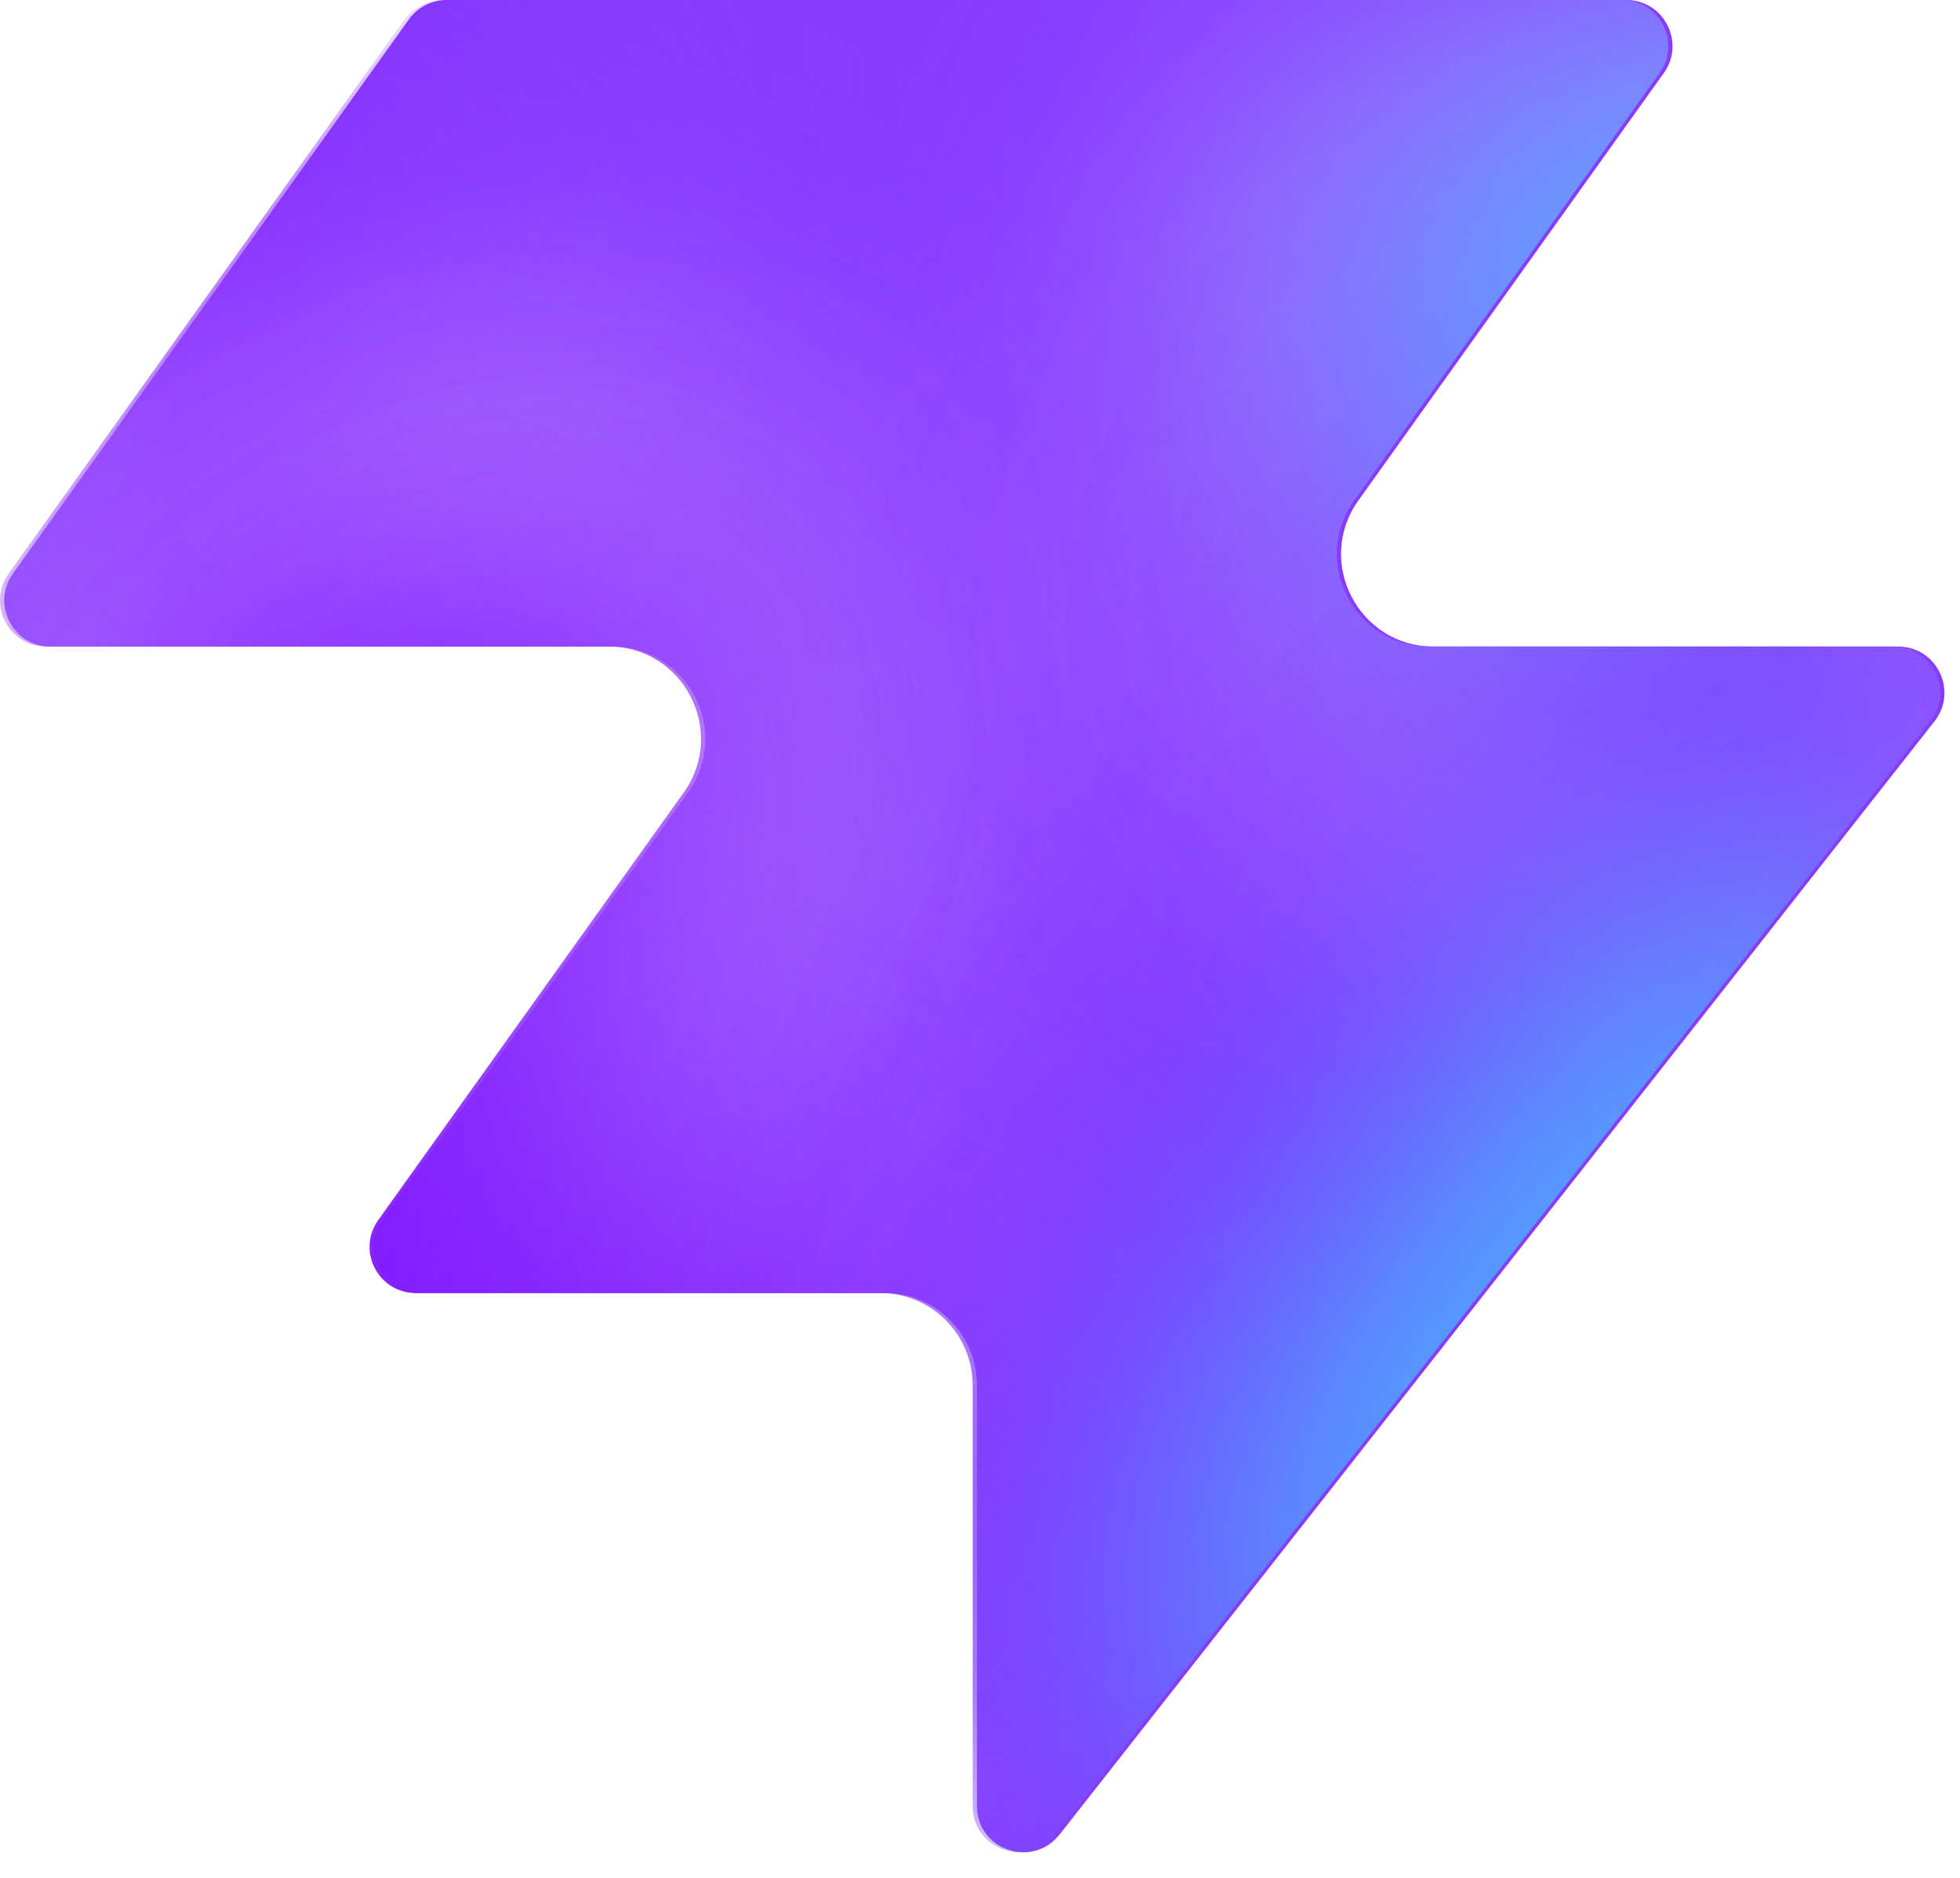
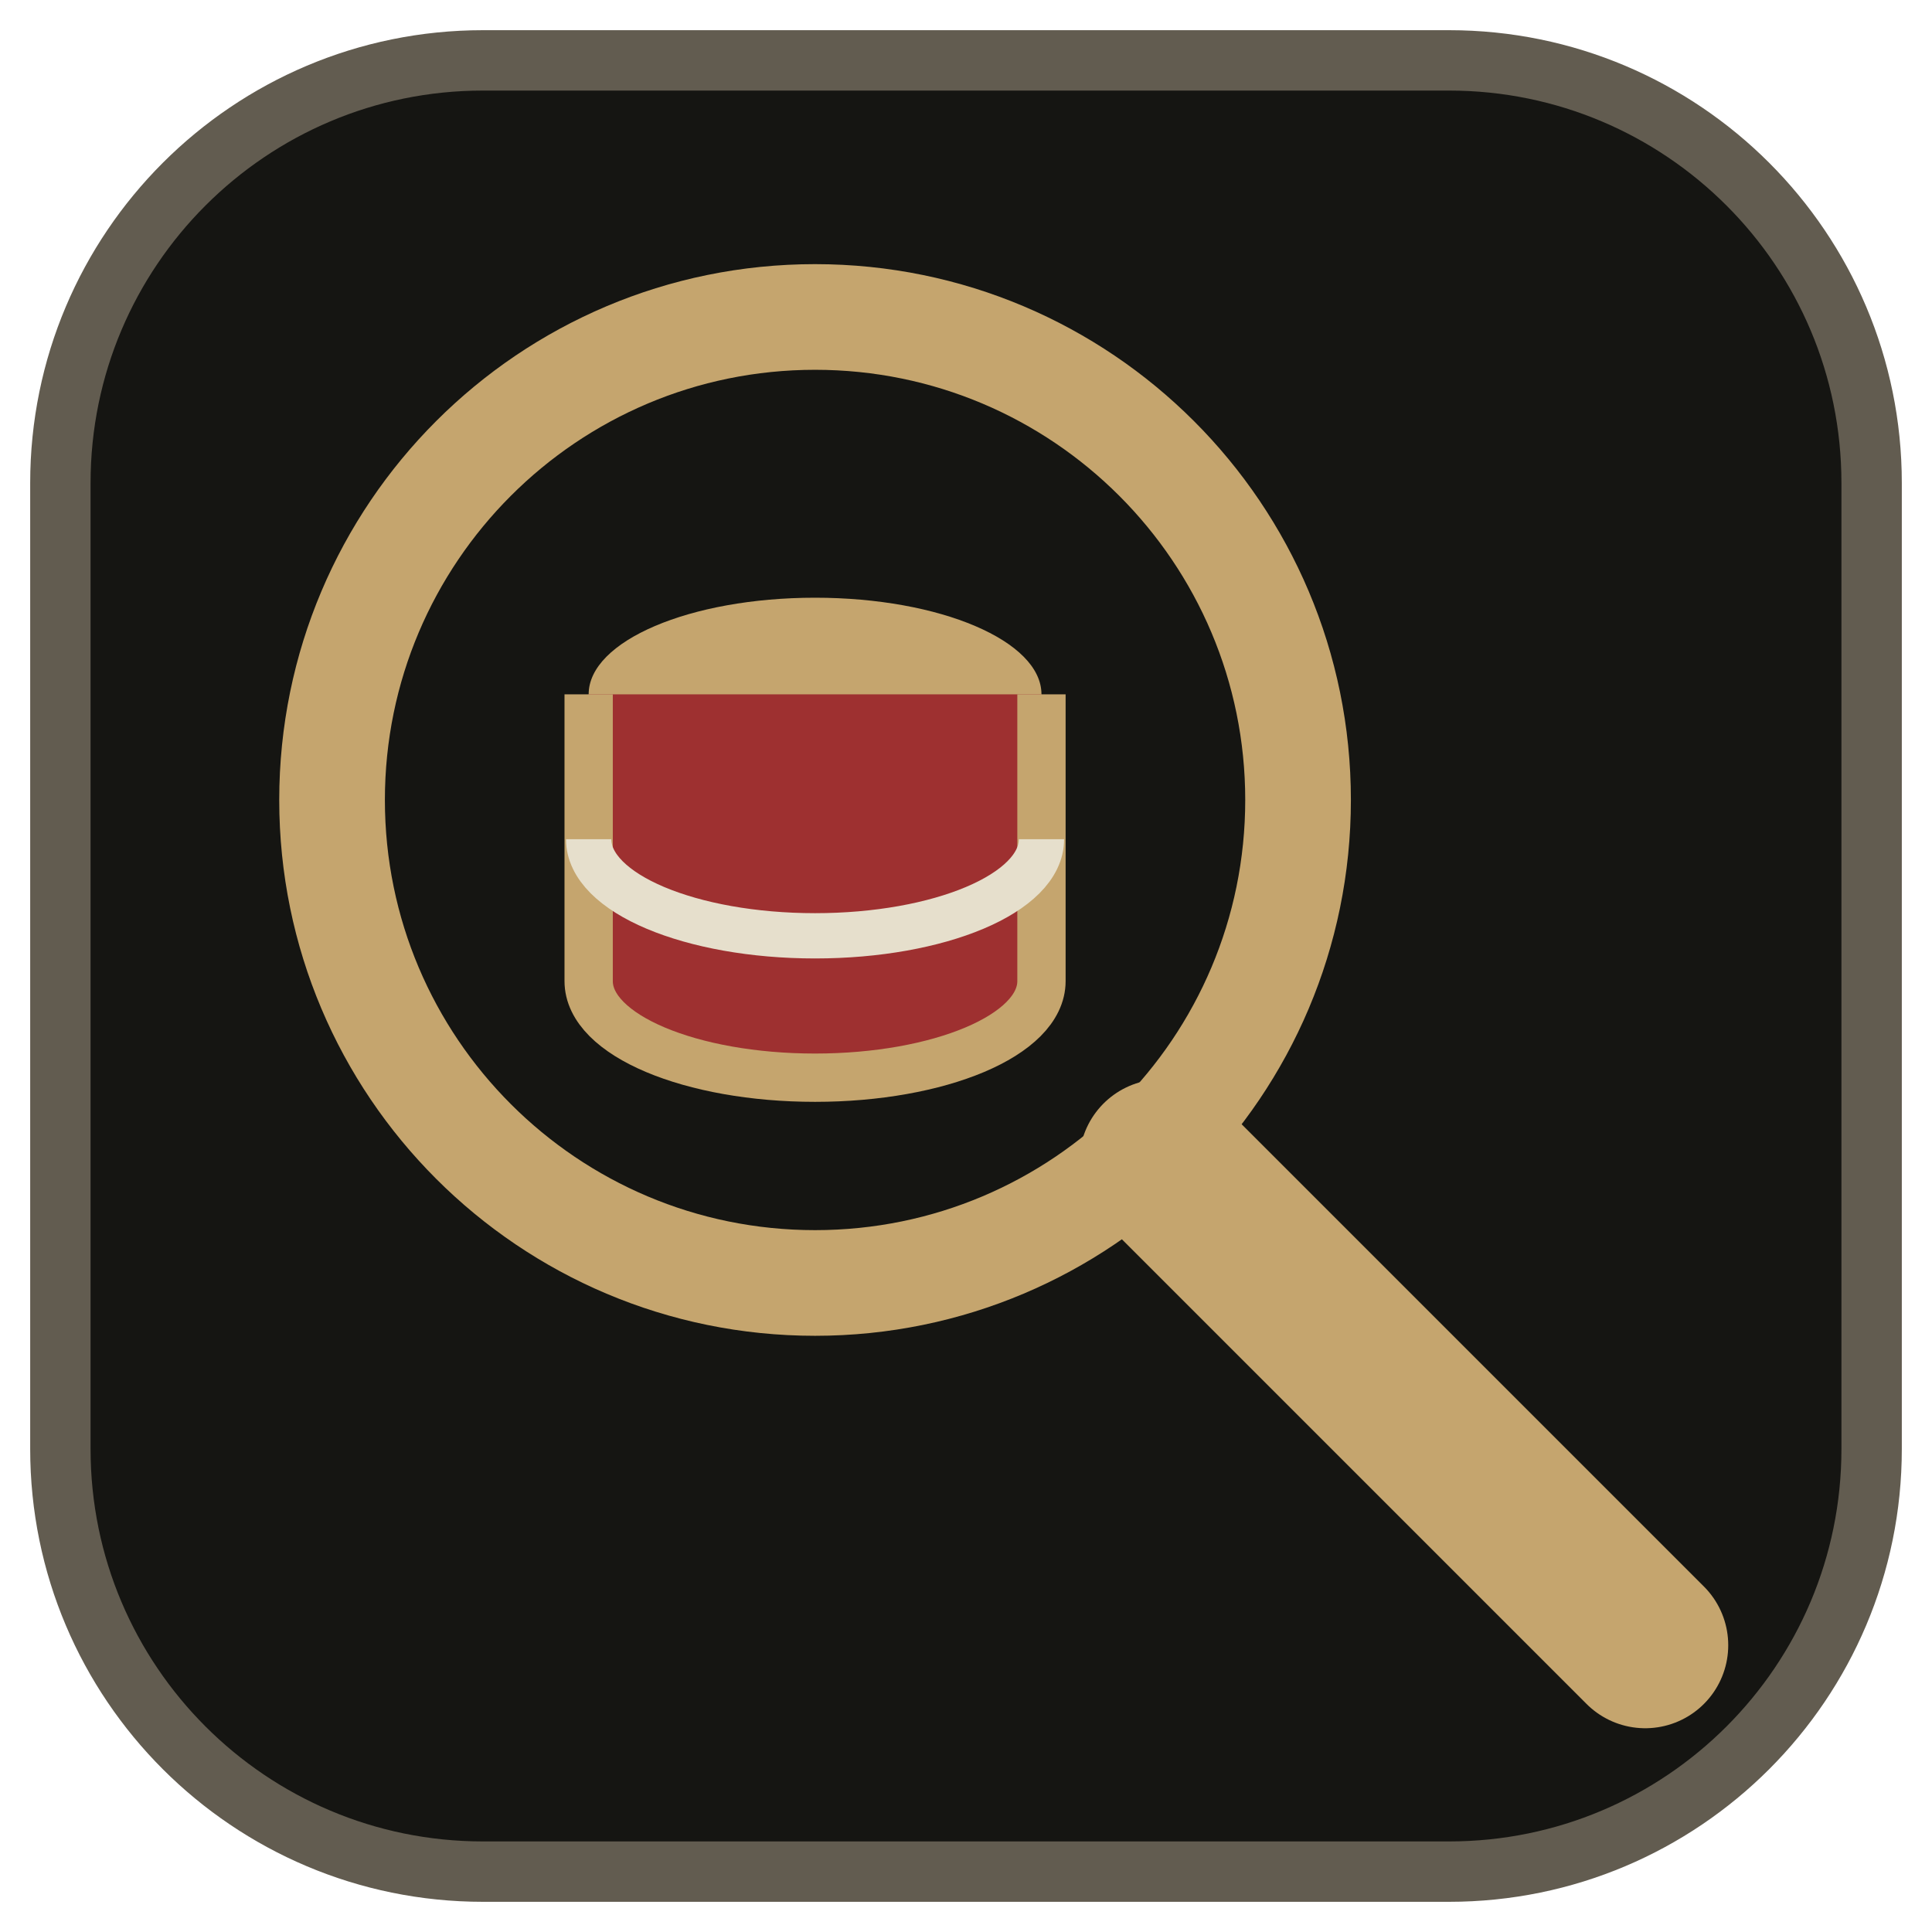
- <svg xmlns="http://www.w3.org/2000/svg" width="48" height="46" fill="none" viewBox="0 0 48 46">
-   <path fill="#863bff" d="M25.946 44.938c-.664.845-2.021.375-2.021-.698V33.937a2.26 2.26 0 0 0-2.262-2.262H10.287c-.92 0-1.456-1.04-.92-1.788l7.48-10.471c1.07-1.497 0-3.578-1.842-3.578H1.237c-.92 0-1.456-1.04-.92-1.788L10.013.474c.214-.297.556-.474.92-.474h28.894c.92 0 1.456 1.04.92 1.788l-7.48 10.471c-1.07 1.498 0 3.579 1.842 3.579h11.377c.943 0 1.473 1.088.89 1.83L25.947 44.94z" style="fill:#863bff;fill:color(display-p3 .525 .23 1);fill-opacity:1" />
-   <mask id="a" width="48" height="46" x="0" y="0" maskUnits="userSpaceOnUse" style="mask-type:alpha">
-     <path fill="#000" d="M25.842 44.938c-.664.844-2.021.375-2.021-.698V33.937a2.26 2.26 0 0 0-2.262-2.262H10.183c-.92 0-1.456-1.04-.92-1.788l7.48-10.471c1.07-1.498 0-3.579-1.842-3.579H1.133c-.92 0-1.456-1.04-.92-1.787L9.91.473c.214-.297.556-.474.92-.474h28.894c.92 0 1.456 1.04.92 1.788l-7.48 10.471c-1.07 1.498 0 3.578 1.842 3.578h11.377c.943 0 1.473 1.088.89 1.832L25.843 44.94z" style="fill:#000;fill-opacity:1" />
-   </mask>
-   <g mask="url(#a)">
-     <g filter="url(#b)">
-       <ellipse cx="5.508" cy="14.704" fill="#ede6ff" rx="5.508" ry="14.704" style="fill:#ede6ff;fill:color(display-p3 .927 .903 1);fill-opacity:1" transform="matrix(.00324 1 1 -.00324 -4.47 31.516)" />
-     </g>
-     <g filter="url(#c)">
-       <ellipse cx="10.399" cy="29.851" fill="#ede6ff" rx="10.399" ry="29.851" style="fill:#ede6ff;fill:color(display-p3 .927 .903 1);fill-opacity:1" transform="matrix(.00324 1 1 -.00324 -39.328 7.883)" />
-     </g>
-     <g filter="url(#d)">
-       <ellipse cx="5.508" cy="30.487" fill="#7e14ff" rx="5.508" ry="30.487" style="fill:#7e14ff;fill:color(display-p3 .492 .077 1);fill-opacity:1" transform="rotate(89.814 -25.913 -14.639)scale(1 -1)" />
-     </g>
-     <g filter="url(#e)">
-       <ellipse cx="5.508" cy="30.599" fill="#7e14ff" rx="5.508" ry="30.599" style="fill:#7e14ff;fill:color(display-p3 .492 .077 1);fill-opacity:1" transform="rotate(89.814 -32.644 -3.334)scale(1 -1)" />
-     </g>
-     <g filter="url(#f)">
-       <ellipse cx="5.508" cy="30.599" fill="#7e14ff" rx="5.508" ry="30.599" style="fill:#7e14ff;fill:color(display-p3 .492 .077 1);fill-opacity:1" transform="matrix(.00324 1 1 -.00324 -34.34 30.47)" />
-     </g>
-     <g filter="url(#g)">
-       <ellipse cx="14.072" cy="22.078" fill="#ede6ff" rx="14.072" ry="22.078" style="fill:#ede6ff;fill:color(display-p3 .927 .903 1);fill-opacity:1" transform="rotate(93.35 24.506 48.493)scale(-1 1)" />
-     </g>
-     <g filter="url(#h)">
-       <ellipse cx="3.47" cy="21.501" fill="#7e14ff" rx="3.47" ry="21.501" style="fill:#7e14ff;fill:color(display-p3 .492 .077 1);fill-opacity:1" transform="rotate(89.009 28.708 47.59)scale(-1 1)" />
-     </g>
-     <g filter="url(#i)">
-       <ellipse cx="3.47" cy="21.501" fill="#7e14ff" rx="3.47" ry="21.501" style="fill:#7e14ff;fill:color(display-p3 .492 .077 1);fill-opacity:1" transform="rotate(89.009 28.708 47.59)scale(-1 1)" />
-     </g>
-     <g filter="url(#j)">
-       <ellipse cx=".387" cy="8.972" fill="#7e14ff" rx="4.407" ry="29.108" style="fill:#7e14ff;fill:color(display-p3 .492 .077 1);fill-opacity:1" transform="rotate(39.51 .387 8.972)" />
-     </g>
-     <g filter="url(#k)">
-       <ellipse cx="47.523" cy="-6.092" fill="#7e14ff" rx="4.407" ry="29.108" style="fill:#7e14ff;fill:color(display-p3 .492 .077 1);fill-opacity:1" transform="rotate(37.892 47.523 -6.092)" />
-     </g>
-     <g filter="url(#l)">
-       <ellipse cx="41.412" cy="6.333" fill="#47bfff" rx="5.971" ry="9.665" style="fill:#47bfff;fill:color(display-p3 .28 .748 1);fill-opacity:1" transform="rotate(37.892 41.412 6.333)" />
-     </g>
-     <g filter="url(#m)">
-       <ellipse cx="-1.879" cy="38.332" fill="#7e14ff" rx="4.407" ry="29.108" style="fill:#7e14ff;fill:color(display-p3 .492 .077 1);fill-opacity:1" transform="rotate(37.892 -1.88 38.332)" />
-     </g>
-     <g filter="url(#n)">
-       <ellipse cx="-1.879" cy="38.332" fill="#7e14ff" rx="4.407" ry="29.108" style="fill:#7e14ff;fill:color(display-p3 .492 .077 1);fill-opacity:1" transform="rotate(37.892 -1.88 38.332)" />
-     </g>
-     <g filter="url(#o)">
-       <ellipse cx="35.651" cy="29.907" fill="#7e14ff" rx="4.407" ry="29.108" style="fill:#7e14ff;fill:color(display-p3 .492 .077 1);fill-opacity:1" transform="rotate(37.892 35.651 29.907)" />
-     </g>
-     <g filter="url(#p)">
-       <ellipse cx="38.418" cy="32.4" fill="#47bfff" rx="5.971" ry="15.297" style="fill:#47bfff;fill:color(display-p3 .28 .748 1);fill-opacity:1" transform="rotate(37.892 38.418 32.4)" />
-     </g>
-   </g>
-   <defs>
-     <filter id="b" width="60.045" height="41.654" x="-19.77" y="16.149" color-interpolation-filters="sRGB" filterUnits="userSpaceOnUse">
-       <feFlood flood-opacity="0" result="BackgroundImageFix" />
-       <feBlend in="SourceGraphic" in2="BackgroundImageFix" result="shape" />
-       <feGaussianBlur result="effect1_foregroundBlur_2002_17158" stdDeviation="7.659" />
-     </filter>
-     <filter id="c" width="90.34" height="51.437" x="-54.613" y="-7.533" color-interpolation-filters="sRGB" filterUnits="userSpaceOnUse">
-       <feFlood flood-opacity="0" result="BackgroundImageFix" />
-       <feBlend in="SourceGraphic" in2="BackgroundImageFix" result="shape" />
-       <feGaussianBlur result="effect1_foregroundBlur_2002_17158" stdDeviation="7.659" />
-     </filter>
-     <filter id="d" width="79.355" height="29.4" x="-49.64" y="2.03" color-interpolation-filters="sRGB" filterUnits="userSpaceOnUse">
-       <feFlood flood-opacity="0" result="BackgroundImageFix" />
-       <feBlend in="SourceGraphic" in2="BackgroundImageFix" result="shape" />
-       <feGaussianBlur result="effect1_foregroundBlur_2002_17158" stdDeviation="4.596" />
-     </filter>
-     <filter id="e" width="79.579" height="29.4" x="-45.045" y="20.029" color-interpolation-filters="sRGB" filterUnits="userSpaceOnUse">
-       <feFlood flood-opacity="0" result="BackgroundImageFix" />
-       <feBlend in="SourceGraphic" in2="BackgroundImageFix" result="shape" />
-       <feGaussianBlur result="effect1_foregroundBlur_2002_17158" stdDeviation="4.596" />
-     </filter>
-     <filter id="f" width="79.579" height="29.4" x="-43.513" y="21.178" color-interpolation-filters="sRGB" filterUnits="userSpaceOnUse">
-       <feFlood flood-opacity="0" result="BackgroundImageFix" />
-       <feBlend in="SourceGraphic" in2="BackgroundImageFix" result="shape" />
-       <feGaussianBlur result="effect1_foregroundBlur_2002_17158" stdDeviation="4.596" />
-     </filter>
-     <filter id="g" width="74.749" height="58.852" x="15.756" y="-17.901" color-interpolation-filters="sRGB" filterUnits="userSpaceOnUse">
-       <feFlood flood-opacity="0" result="BackgroundImageFix" />
-       <feBlend in="SourceGraphic" in2="BackgroundImageFix" result="shape" />
-       <feGaussianBlur result="effect1_foregroundBlur_2002_17158" stdDeviation="7.659" />
-     </filter>
-     <filter id="h" width="61.377" height="25.362" x="23.548" y="2.284" color-interpolation-filters="sRGB" filterUnits="userSpaceOnUse">
-       <feFlood flood-opacity="0" result="BackgroundImageFix" />
-       <feBlend in="SourceGraphic" in2="BackgroundImageFix" result="shape" />
-       <feGaussianBlur result="effect1_foregroundBlur_2002_17158" stdDeviation="4.596" />
-     </filter>
-     <filter id="i" width="61.377" height="25.362" x="23.548" y="2.284" color-interpolation-filters="sRGB" filterUnits="userSpaceOnUse">
-       <feFlood flood-opacity="0" result="BackgroundImageFix" />
-       <feBlend in="SourceGraphic" in2="BackgroundImageFix" result="shape" />
-       <feGaussianBlur result="effect1_foregroundBlur_2002_17158" stdDeviation="4.596" />
-     </filter>
-     <filter id="j" width="56.045" height="63.649" x="-27.636" y="-22.853" color-interpolation-filters="sRGB" filterUnits="userSpaceOnUse">
-       <feFlood flood-opacity="0" result="BackgroundImageFix" />
-       <feBlend in="SourceGraphic" in2="BackgroundImageFix" result="shape" />
-       <feGaussianBlur result="effect1_foregroundBlur_2002_17158" stdDeviation="4.596" />
-     </filter>
-     <filter id="k" width="54.814" height="64.646" x="20.116" y="-38.415" color-interpolation-filters="sRGB" filterUnits="userSpaceOnUse">
-       <feFlood flood-opacity="0" result="BackgroundImageFix" />
-       <feBlend in="SourceGraphic" in2="BackgroundImageFix" result="shape" />
-       <feGaussianBlur result="effect1_foregroundBlur_2002_17158" stdDeviation="4.596" />
-     </filter>
-     <filter id="l" width="33.541" height="35.313" x="24.641" y="-11.323" color-interpolation-filters="sRGB" filterUnits="userSpaceOnUse">
-       <feFlood flood-opacity="0" result="BackgroundImageFix" />
-       <feBlend in="SourceGraphic" in2="BackgroundImageFix" result="shape" />
-       <feGaussianBlur result="effect1_foregroundBlur_2002_17158" stdDeviation="4.596" />
-     </filter>
-     <filter id="m" width="54.814" height="64.646" x="-29.286" y="6.009" color-interpolation-filters="sRGB" filterUnits="userSpaceOnUse">
-       <feFlood flood-opacity="0" result="BackgroundImageFix" />
-       <feBlend in="SourceGraphic" in2="BackgroundImageFix" result="shape" />
-       <feGaussianBlur result="effect1_foregroundBlur_2002_17158" stdDeviation="4.596" />
-     </filter>
-     <filter id="n" width="54.814" height="64.646" x="-29.286" y="6.009" color-interpolation-filters="sRGB" filterUnits="userSpaceOnUse">
-       <feFlood flood-opacity="0" result="BackgroundImageFix" />
-       <feBlend in="SourceGraphic" in2="BackgroundImageFix" result="shape" />
-       <feGaussianBlur result="effect1_foregroundBlur_2002_17158" stdDeviation="4.596" />
-     </filter>
-     <filter id="o" width="54.814" height="64.646" x="8.244" y="-2.416" color-interpolation-filters="sRGB" filterUnits="userSpaceOnUse">
-       <feFlood flood-opacity="0" result="BackgroundImageFix" />
-       <feBlend in="SourceGraphic" in2="BackgroundImageFix" result="shape" />
-       <feGaussianBlur result="effect1_foregroundBlur_2002_17158" stdDeviation="4.596" />
-     </filter>
-     <filter id="p" width="39.409" height="43.623" x="18.713" y="10.588" color-interpolation-filters="sRGB" filterUnits="userSpaceOnUse">
-       <feFlood flood-opacity="0" result="BackgroundImageFix" />
-       <feBlend in="SourceGraphic" in2="BackgroundImageFix" result="shape" />
-       <feGaussianBlur result="effect1_foregroundBlur_2002_17158" stdDeviation="4.596" />
-     </filter>
-   </defs>
+ <svg xmlns="http://www.w3.org/2000/svg" viewBox="0 0 64 64" fill="none">
+   <rect x="2" y="2" width="60" height="60" rx="14" fill="#151512" stroke="#625c50" stroke-width="2" />
+   <path d="M38.5 38.5 54.5 54.5" stroke="#c5a56e" stroke-width="5.5" stroke-linecap="round" />
+   <ellipse cx="27" cy="23" rx="7.5" ry="3.2" fill="#c5a56e" />
+   <path d="M19.5 23v9.5c0 1.8 3.4 3.2 7.5 3.2s7.5-1.4 7.5-3.2V23" fill="#9e3030" stroke="#c5a56e" stroke-width="1.6" />
+   <path d="M19.5 27.8c0 1.8 3.4 3.2 7.5 3.2s7.5-1.4 7.5-3.2" stroke="#e6dfcc" stroke-width="1.5" />
+   <circle cx="27" cy="26.5" r="16" stroke="#c5a56e" stroke-width="3.5" />
</svg>
